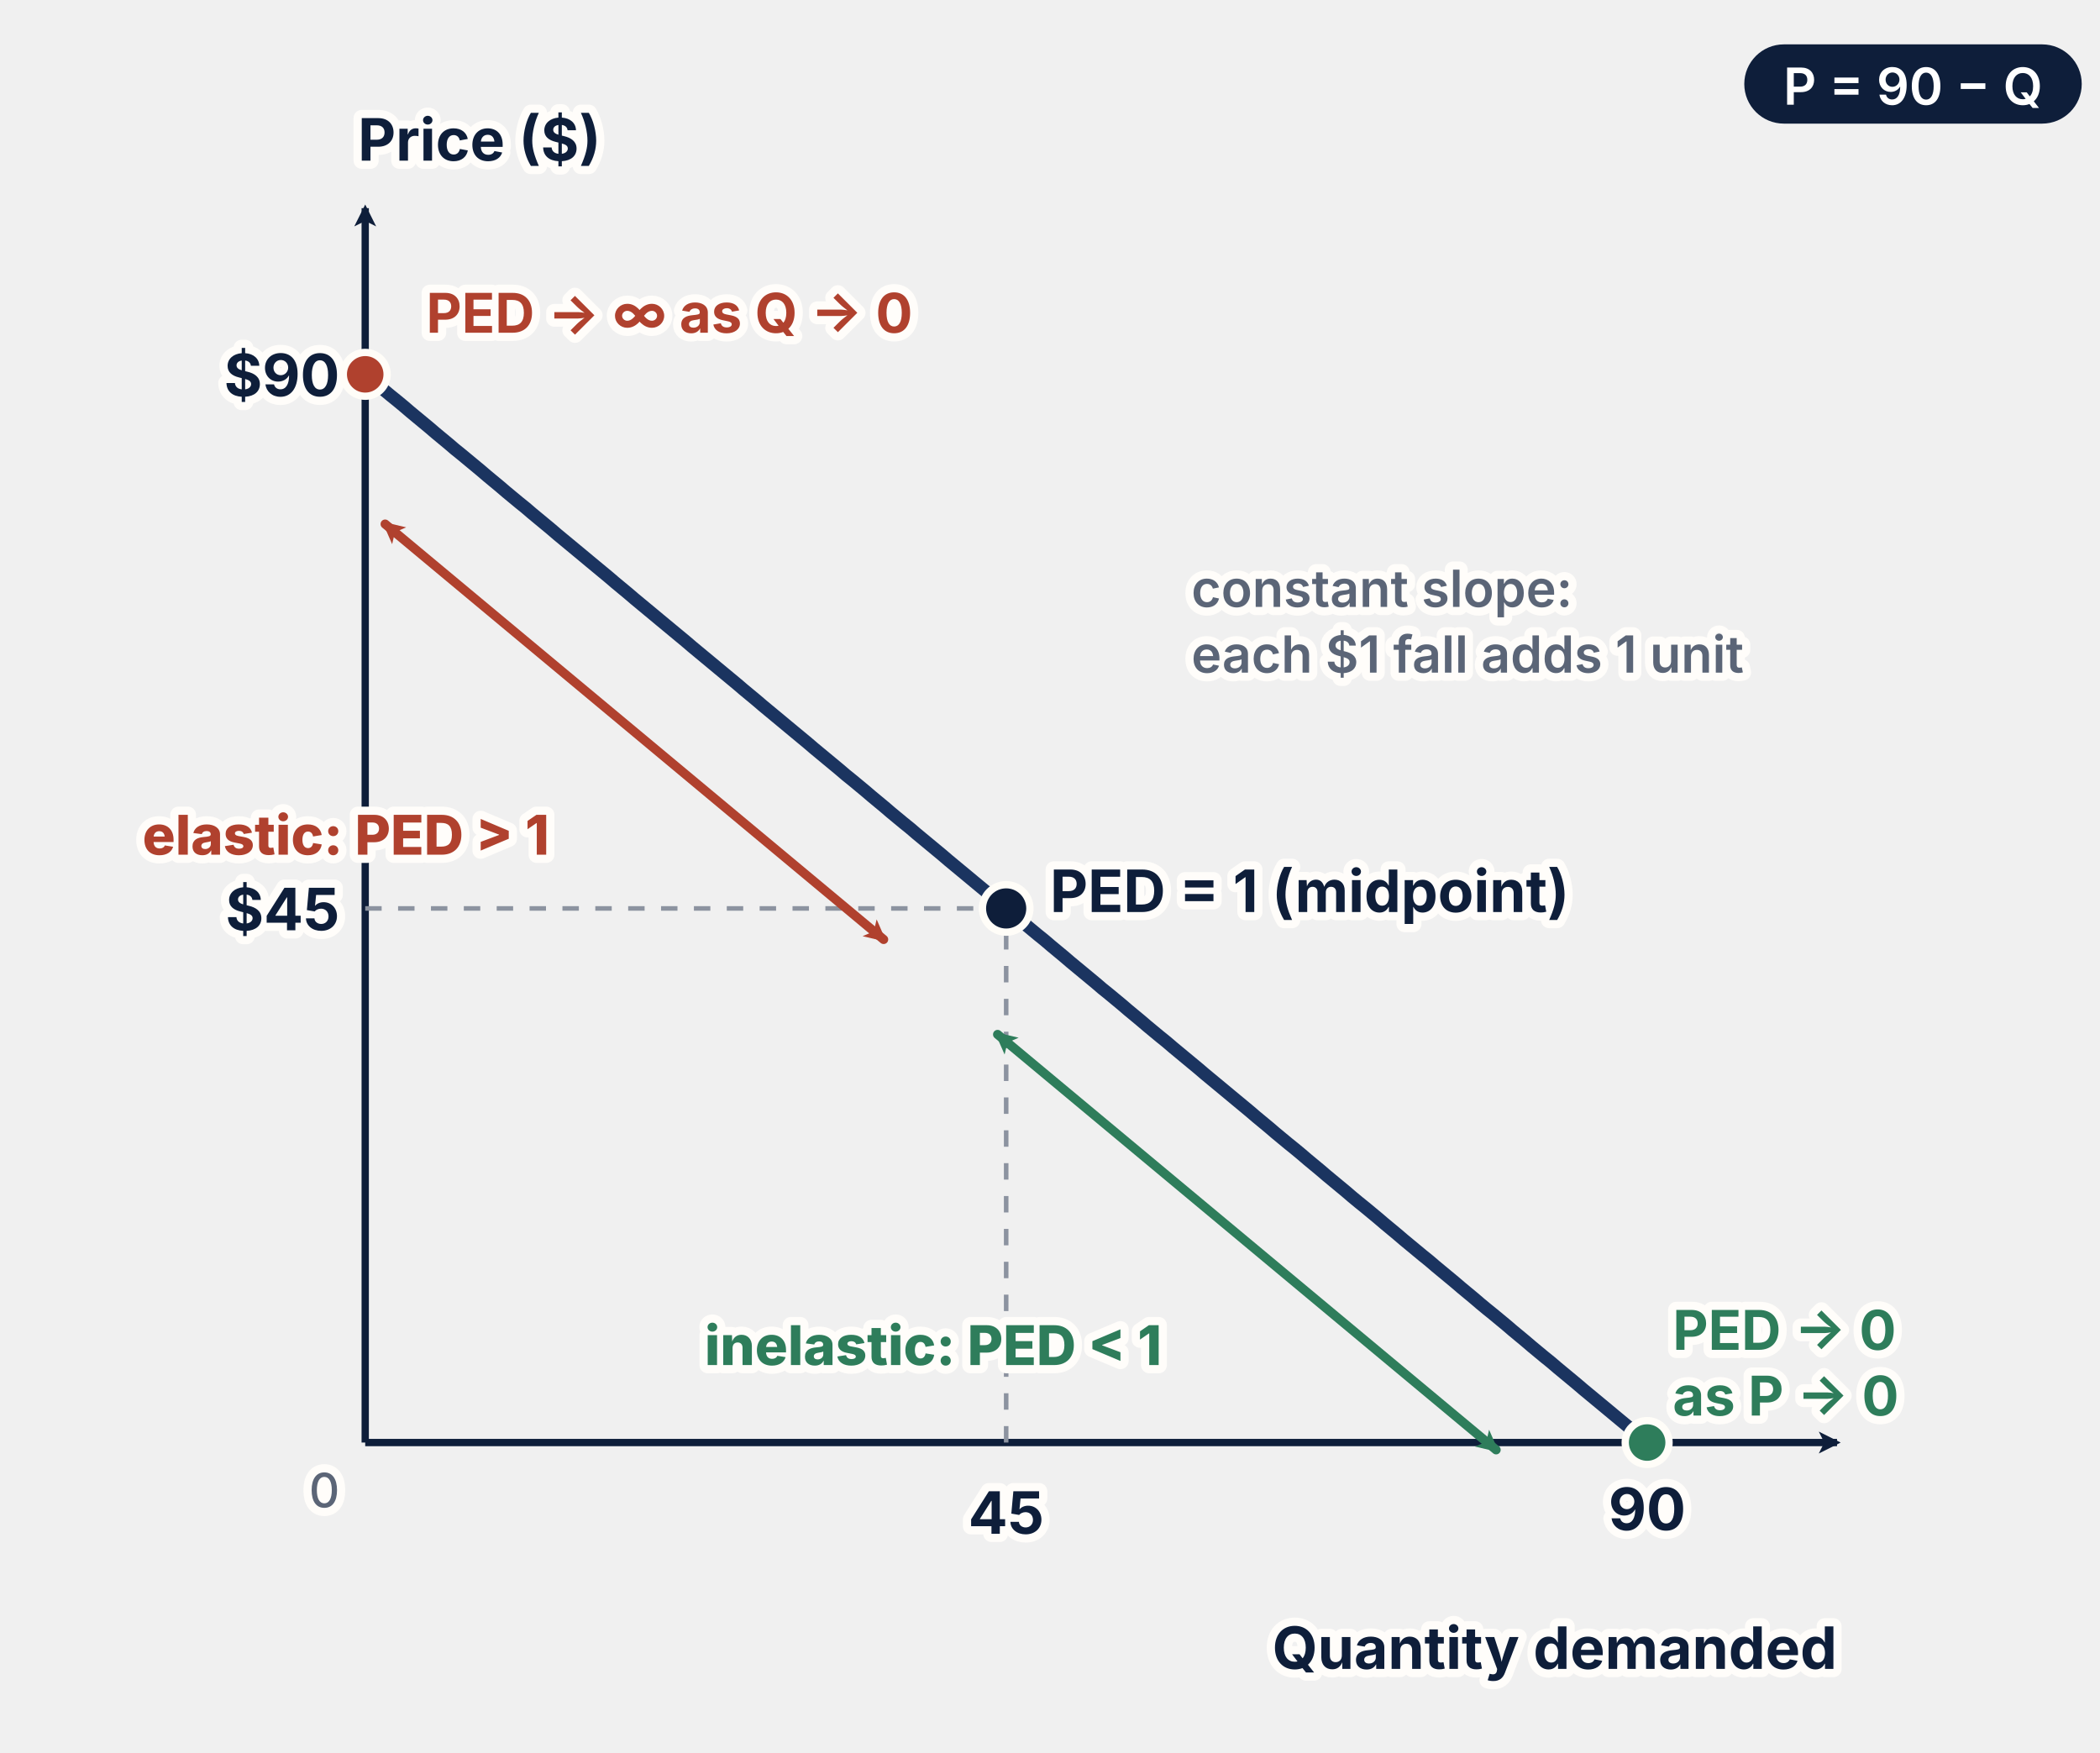
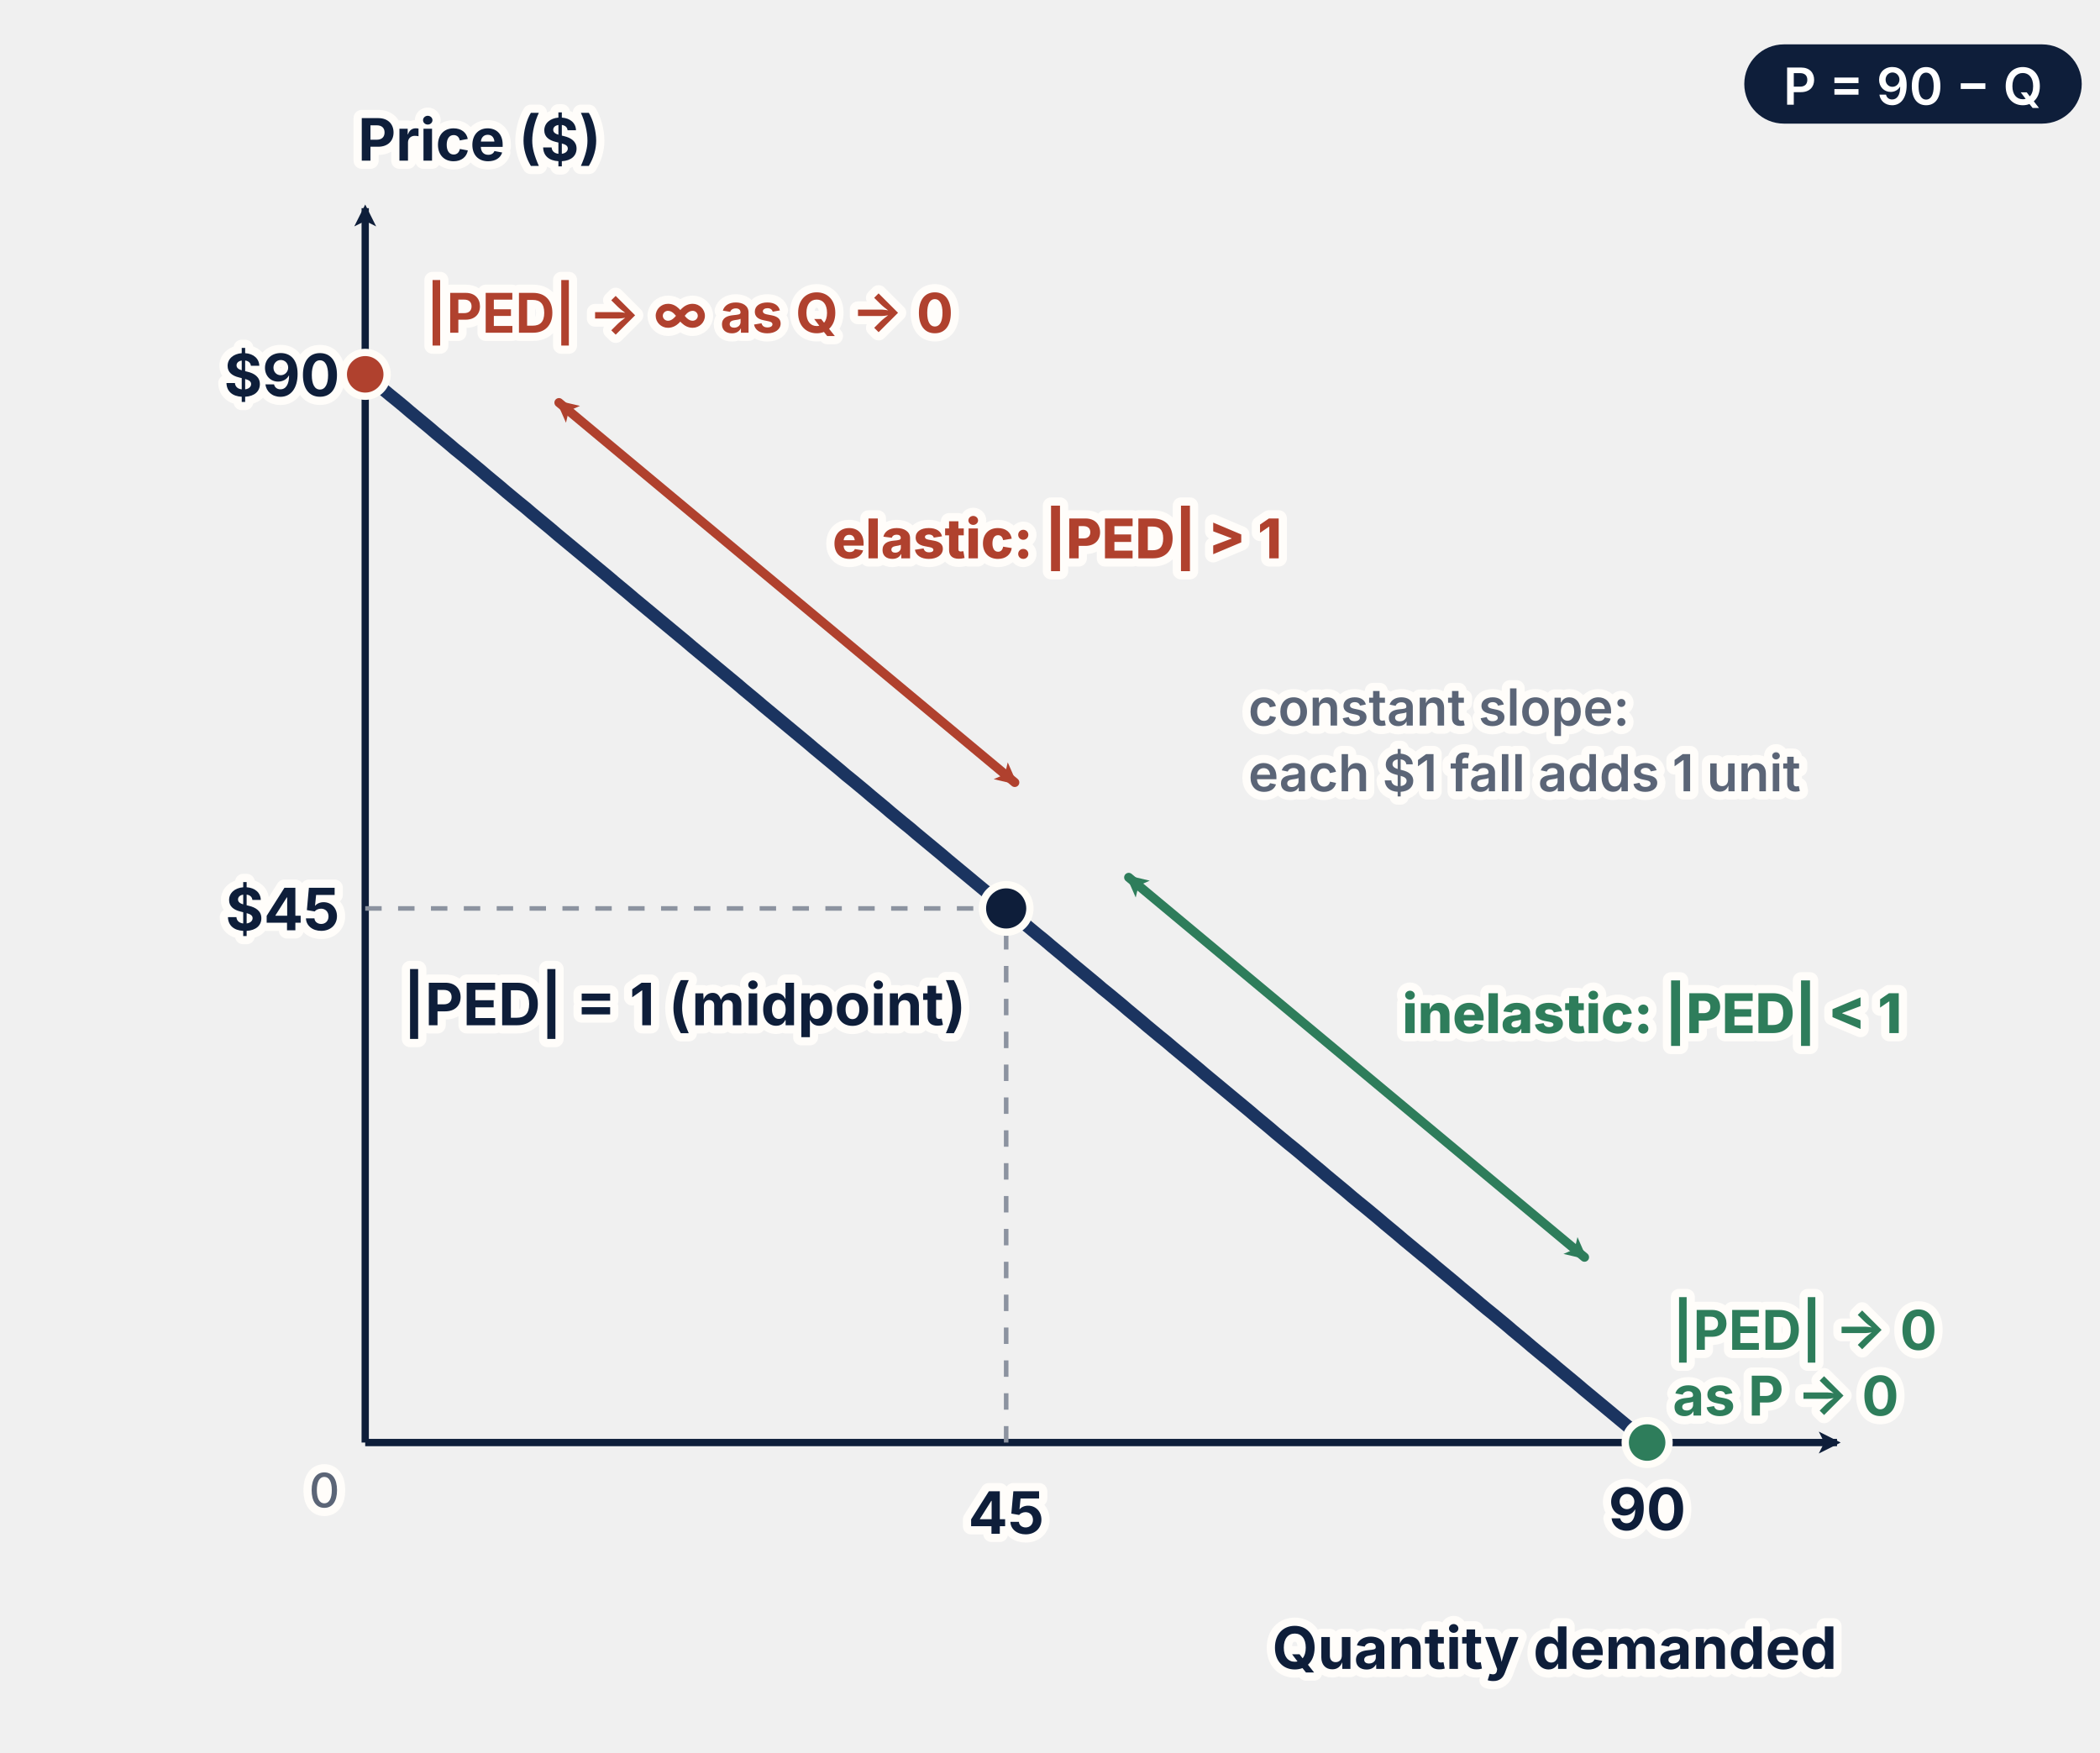
<svg xmlns="http://www.w3.org/2000/svg" width="1150" height="960" viewBox="0 0 1150 960">
  <defs>
    <marker id="ah0E1E3A" viewBox="0 0 12 12" refX="10" refY="6" markerWidth="12" markerHeight="12" markerUnits="userSpaceOnUse" orient="auto-start-reverse">
      <path d="M0,0 L12,6 L0,12 L3,6 z" fill="#0E1E3A" />
    </marker>
    <marker id="ahB0412E" viewBox="0 0 12 12" refX="10" refY="6" markerWidth="12" markerHeight="12" markerUnits="userSpaceOnUse" orient="auto-start-reverse">
      <path d="M0,0 L12,6 L0,12 L3,6 z" fill="#B0412E" />
    </marker>
    <marker id="ah2E7D5B" viewBox="0 0 12 12" refX="10" refY="6" markerWidth="12" markerHeight="12" markerUnits="userSpaceOnUse" orient="auto-start-reverse">
      <path d="M0,0 L12,6 L0,12 L3,6 z" fill="#2E7D5B" />
    </marker>
  </defs>
  <line x1="200.0" y1="790.0" x2="200.0" y2="114.0" stroke="#0E1E3A" stroke-width="4" stroke-linecap="butt" marker-end="url(#ah0E1E3A)" opacity="1" />
  <line x1="200.0" y1="790.0" x2="1006.0" y2="790.0" stroke="#0E1E3A" stroke-width="4" stroke-linecap="butt" marker-end="url(#ah0E1E3A)" opacity="1" />
  <text x="186.0" y="816.0" font-family="Inter, 'Helvetica Neue', Arial, sans-serif" font-size="26" fill="#5B6577" text-anchor="end" font-weight="500" dominant-baseline="middle" paint-order="stroke" stroke="#FFFDFA" stroke-width="9" stroke-linejoin="round">0</text>
  <text x="196.0" y="76.0" font-family="Inter, 'Helvetica Neue', Arial, sans-serif" font-size="32" fill="#0E1E3A" text-anchor="start" font-weight="700" dominant-baseline="middle" paint-order="stroke" stroke="#FFFDFA" stroke-width="9" stroke-linejoin="round">Price ($)</text>
  <text x="1006.0" y="902.0" font-family="Inter, 'Helvetica Neue', Arial, sans-serif" font-size="32" fill="#0E1E3A" text-anchor="end" font-weight="700" dominant-baseline="middle" paint-order="stroke" stroke="#FFFDFA" stroke-width="9" stroke-linejoin="round">Quantity demanded</text>
  <path d="M200.0,205.0 L203.5,207.9 L207.0,210.9 L210.5,213.8 L214.0,216.7 L217.6,219.6 L221.1,222.5 L224.6,225.5 L228.1,228.4 L231.6,231.3 L235.1,234.2 L238.6,237.2 L242.1,240.1 L245.6,243.0 L249.1,246.0 L252.7,248.9 L256.2,251.8 L259.7,254.7 L263.2,257.6 L266.7,260.6 L270.2,263.5 L273.7,266.4 L277.2,269.4 L280.7,272.3 L284.2,275.2 L287.8,278.1 L291.3,281.1 L294.8,284.0 L298.3,286.9 L301.8,289.8 L305.3,292.8 L308.8,295.7 L312.3,298.6 L315.8,301.5 L319.3,304.4 L322.9,307.4 L326.4,310.3 L329.9,313.2 L333.4,316.1 L336.9,319.1 L340.4,322.0 L343.9,324.9 L347.4,327.9 L350.9,330.8 L354.4,333.7 L357.9,336.6 L361.5,339.6 L365.0,342.5 L368.5,345.4 L372.0,348.3 L375.5,351.2 L379.0,354.2 L382.5,357.1 L386.0,360.0 L389.5,362.9 L393.1,365.9 L396.6,368.8 L400.1,371.7 L403.6,374.6 L407.1,377.6 L410.6,380.5 L414.1,383.4 L417.6,386.4 L421.1,389.3 L424.6,392.2 L428.1,395.1 L431.7,398.1 L435.2,401.0 L438.7,403.9 L442.2,406.8 L445.7,409.8 L449.2,412.7 L452.7,415.6 L456.2,418.5 L459.7,421.4 L463.2,424.4 L466.8,427.3 L470.3,430.2 L473.8,433.1 L477.3,436.1 L480.8,439.0 L484.3,441.9 L487.8,444.9 L491.3,447.8 L494.8,450.7 L498.4,453.6 L501.9,456.6 L505.4,459.5 L508.9,462.4 L512.4,465.3 L515.9,468.2 L519.4,471.2 L522.9,474.1 L526.4,477.0 L529.9,479.9 L533.5,482.9 L537.0,485.8 L540.5,488.7 L544.0,491.6 L547.5,494.6 L551.0,497.5 L554.5,500.4 L558.0,503.4 L561.5,506.3 L565.0,509.2 L568.5,512.1 L572.1,515.0 L575.6,518.0 L579.1,520.9 L582.6,523.8 L586.1,526.8 L589.6,529.7 L593.1,532.6 L596.6,535.5 L600.1,538.4 L603.6,541.4 L607.2,544.3 L610.7,547.2 L614.2,550.1 L617.7,553.1 L621.2,556.0 L624.7,558.9 L628.2,561.9 L631.7,564.8 L635.2,567.7 L638.8,570.6 L642.3,573.6 L645.8,576.5 L649.3,579.4 L652.8,582.3 L656.3,585.2 L659.8,588.2 L663.3,591.1 L666.8,594.0 L670.3,596.9 L673.9,599.9 L677.4,602.8 L680.9,605.7 L684.4,608.6 L687.9,611.6 L691.4,614.5 L694.9,617.4 L698.4,620.4 L701.9,623.3 L705.4,626.2 L709.0,629.1 L712.5,632.0 L716.0,635.0 L719.5,637.9 L723.0,640.8 L726.5,643.8 L730.0,646.7 L733.5,649.6 L737.0,652.5 L740.5,655.5 L744.0,658.4 L747.6,661.3 L751.1,664.2 L754.6,667.1 L758.1,670.1 L761.6,673.0 L765.1,675.9 L768.6,678.9 L772.1,681.8 L775.6,684.7 L779.1,687.6 L782.7,690.5 L786.2,693.5 L789.7,696.4 L793.2,699.3 L796.7,702.2 L800.2,705.2 L803.7,708.1 L807.2,711.0 L810.7,714.0 L814.2,716.9 L817.8,719.8 L821.3,722.7 L824.8,725.6 L828.3,728.6 L831.8,731.5 L835.3,734.4 L838.8,737.4 L842.3,740.3 L845.8,743.2 L849.4,746.1 L852.9,749.1 L856.4,752.0 L859.9,754.9 L863.4,757.8 L866.9,760.8 L870.4,763.7 L873.9,766.6 L877.4,769.5 L880.9,772.4 L884.5,775.4 L888.0,778.3 L891.5,781.2 L895.0,784.1 L898.5,787.1 L902.0,790.0" stroke="#1B3460" stroke-width="7" fill="none" stroke-linecap="round" stroke-linejoin="round" opacity="1" />
  <line x1="200.0" y1="497.5" x2="551.0" y2="497.5" stroke="#8C93A0" stroke-width="2.5" stroke-linecap="butt" stroke-dasharray="9 9" opacity="1" />
  <text x="186.0" y="497.5" font-family="Inter, 'Helvetica Neue', Arial, sans-serif" font-size="32" fill="#0E1E3A" text-anchor="end" font-weight="700" dominant-baseline="middle" paint-order="stroke" stroke="#FFFDFA" stroke-width="9" stroke-linejoin="round">$45</text>
  <line x1="551.0" y1="790.0" x2="551.0" y2="497.5" stroke="#8C93A0" stroke-width="2.5" stroke-linecap="butt" stroke-dasharray="9 9" opacity="1" />
  <text x="551.0" y="828.0" font-family="Inter, 'Helvetica Neue', Arial, sans-serif" font-size="32" fill="#0E1E3A" text-anchor="middle" font-weight="700" dominant-baseline="middle" paint-order="stroke" stroke="#FFFDFA" stroke-width="9" stroke-linejoin="round">45</text>
  <text x="186.0" y="205.0" font-family="Inter, 'Helvetica Neue', Arial, sans-serif" font-size="32" fill="#0E1E3A" text-anchor="end" font-weight="700" dominant-baseline="middle" paint-order="stroke" stroke="#FFFDFA" stroke-width="9" stroke-linejoin="round">$90</text>
  <text x="902.0" y="826.0" font-family="Inter, 'Helvetica Neue', Arial, sans-serif" font-size="32" fill="#0E1E3A" text-anchor="middle" font-weight="700" dominant-baseline="middle" paint-order="stroke" stroke="#FFFDFA" stroke-width="9" stroke-linejoin="round">90</text>
  <circle cx="200.0" cy="205.0" r="12" fill="#B0412E" stroke="#FFFDF8" stroke-width="4" />
  <circle cx="551.0" cy="497.5" r="13" fill="#0E1E3A" stroke="#FFFDF8" stroke-width="4" />
  <circle cx="902.0" cy="790.0" r="12" fill="#2E7D5B" stroke="#FFFDF8" stroke-width="4" />
-   <text x="233.4" y="171.0" font-family="Inter, 'Helvetica Neue', Arial, sans-serif" font-size="30" fill="#B0412E" text-anchor="start" font-weight="700" dominant-baseline="middle" paint-order="stroke" stroke="#FFFDFA" stroke-width="9" stroke-linejoin="round">PED → ∞ as Q → 0</text>
-   <text x="575.0" y="487.5" font-family="Inter, 'Helvetica Neue', Arial, sans-serif" font-size="32" fill="#0E1E3A" text-anchor="start" font-weight="700" dominant-baseline="middle" paint-order="stroke" stroke="#FFFDFA" stroke-width="9" stroke-linejoin="round">PED = 1 (midpoint)</text>
-   <text x="916.0" y="728.0" font-family="Inter, 'Helvetica Neue', Arial, sans-serif" font-size="30" fill="#2E7D5B" text-anchor="start" font-weight="700" dominant-baseline="middle" paint-order="stroke" stroke="#FFFDFA" stroke-width="9" stroke-linejoin="round">PED → 0</text>
+   <text x="233.4" y="171.0" font-family="Inter, 'Helvetica Neue', Arial, sans-serif" font-size="30" fill="#B0412E" text-anchor="start" font-weight="700" dominant-baseline="middle" paint-order="stroke" stroke="#FFFDFA" stroke-width="9" stroke-linejoin="round">|PED| → ∞ as Q → 0</text>
+   <text x="529.0" y="549.5" font-family="Inter, 'Helvetica Neue', Arial, sans-serif" font-size="32" fill="#0E1E3A" text-anchor="end" font-weight="700" dominant-baseline="middle" paint-order="stroke" stroke="#FFFDFA" stroke-width="9" stroke-linejoin="round">|PED| = 1 (midpoint)</text>
+   <text x="916.0" y="728.0" font-family="Inter, 'Helvetica Neue', Arial, sans-serif" font-size="30" fill="#2E7D5B" text-anchor="start" font-weight="700" dominant-baseline="middle" paint-order="stroke" stroke="#FFFDFA" stroke-width="9" stroke-linejoin="round">|PED| → 0</text>
  <text x="916.0" y="764.0" font-family="Inter, 'Helvetica Neue', Arial, sans-serif" font-size="30" fill="#2E7D5B" text-anchor="start" font-weight="700" dominant-baseline="middle" paint-order="stroke" stroke="#FFFDFA" stroke-width="9" stroke-linejoin="round">as P → 0</text>
-   <line x1="210.9" y1="287.0" x2="483.9" y2="514.5" stroke="#B0412E" stroke-width="5" stroke-linecap="round" marker-end="url(#ahB0412E)" marker-start="url(#ahB0412E)" opacity="1" />
-   <text x="300.8" y="456.7" font-family="Inter, 'Helvetica Neue', Arial, sans-serif" font-size="30" fill="#B0412E" text-anchor="end" font-weight="800" dominant-baseline="middle" paint-order="stroke" stroke="#FFFDFA" stroke-width="9" stroke-linejoin="round">elastic: PED &gt; 1</text>
-   <line x1="546.3" y1="566.5" x2="819.3" y2="794.0" stroke="#2E7D5B" stroke-width="5" stroke-linecap="round" marker-end="url(#ah2E7D5B)" marker-start="url(#ah2E7D5B)" opacity="1" />
-   <text x="636.2" y="736.2" font-family="Inter, 'Helvetica Neue', Arial, sans-serif" font-size="30" fill="#2E7D5B" text-anchor="end" font-weight="800" dominant-baseline="middle" paint-order="stroke" stroke="#FFFDFA" stroke-width="9" stroke-linejoin="round">inelastic: PED &lt; 1</text>
-   <text x="652.4" y="322.0" font-family="Inter, 'Helvetica Neue', Arial, sans-serif" font-size="28" fill="#5B6577" text-anchor="start" font-weight="600" dominant-baseline="middle" paint-order="stroke" stroke="#FFFDFA" stroke-width="9" stroke-linejoin="round">constant slope:</text>
-   <text x="652.4" y="358.0" font-family="Inter, 'Helvetica Neue', Arial, sans-serif" font-size="28" fill="#5B6577" text-anchor="start" font-weight="600" dominant-baseline="middle" paint-order="stroke" stroke="#FFFDFA" stroke-width="9" stroke-linejoin="round">each $1 fall adds 1 unit</text>
+   <line x1="306.1" y1="220.5" x2="555.7" y2="428.5" stroke="#B0412E" stroke-width="5" stroke-linecap="round" marker-end="url(#ahB0412E)" marker-start="url(#ahB0412E)" opacity="1" />
+   <text x="455.9" y="294.4" font-family="Inter, 'Helvetica Neue', Arial, sans-serif" font-size="30" fill="#B0412E" text-anchor="start" font-weight="800" dominant-baseline="middle" paint-order="stroke" stroke="#FFFDFA" stroke-width="9" stroke-linejoin="round">elastic: |PED| &gt; 1</text>
+   <line x1="618.1" y1="480.5" x2="867.7" y2="688.5" stroke="#2E7D5B" stroke-width="5" stroke-linecap="round" marker-end="url(#ah2E7D5B)" marker-start="url(#ah2E7D5B)" opacity="1" />
+   <text x="767.9" y="554.4" font-family="Inter, 'Helvetica Neue', Arial, sans-serif" font-size="30" fill="#2E7D5B" text-anchor="start" font-weight="800" dominant-baseline="middle" paint-order="stroke" stroke="#FFFDFA" stroke-width="9" stroke-linejoin="round">inelastic: |PED| &lt; 1</text>
+   <text x="683.6" y="387.0" font-family="Inter, 'Helvetica Neue', Arial, sans-serif" font-size="28" fill="#5B6577" text-anchor="start" font-weight="600" dominant-baseline="middle" paint-order="stroke" stroke="#FFFDFA" stroke-width="9" stroke-linejoin="round">constant slope:</text>
+   <text x="683.6" y="423.0" font-family="Inter, 'Helvetica Neue', Arial, sans-serif" font-size="28" fill="#5B6577" text-anchor="start" font-weight="600" dominant-baseline="middle" paint-order="stroke" stroke="#FFFDFA" stroke-width="9" stroke-linejoin="round">each $1 fall adds 1 unit</text>
  <rect x="955.2" y="24.3" width="184.8" height="43.4" rx="21.7" fill="#0E1E3A" opacity="1" />
  <text x="1047.6" y="47.0" font-family="Inter, 'Helvetica Neue', Arial, sans-serif" font-size="28" fill="#FFFFFF" text-anchor="middle" font-weight="600" dominant-baseline="middle">P = 90 − Q</text>
</svg>
